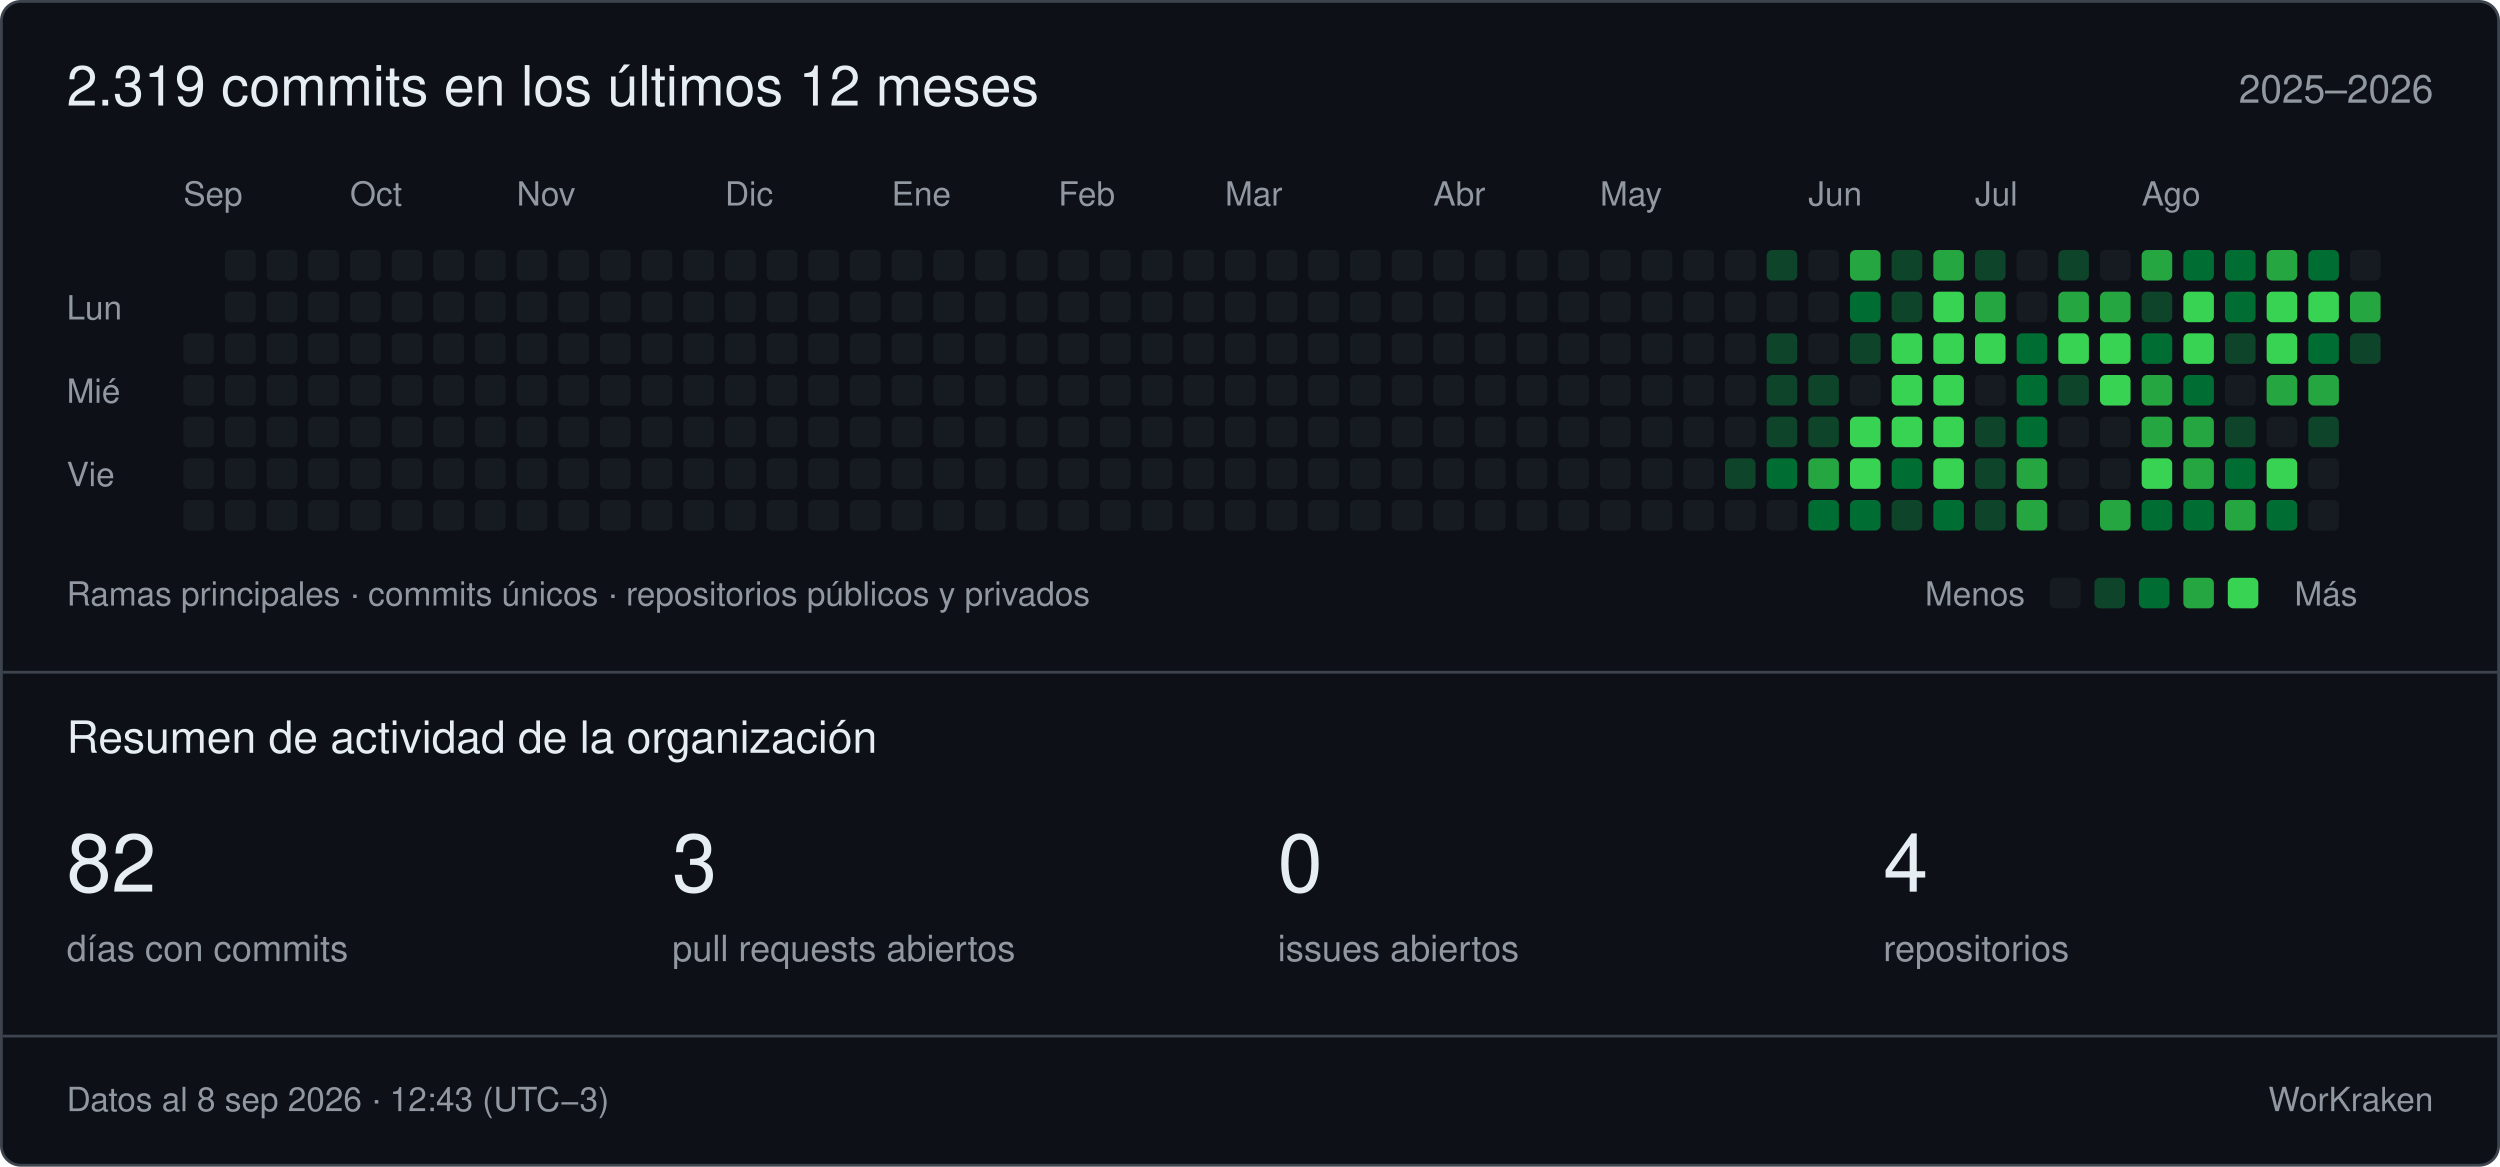
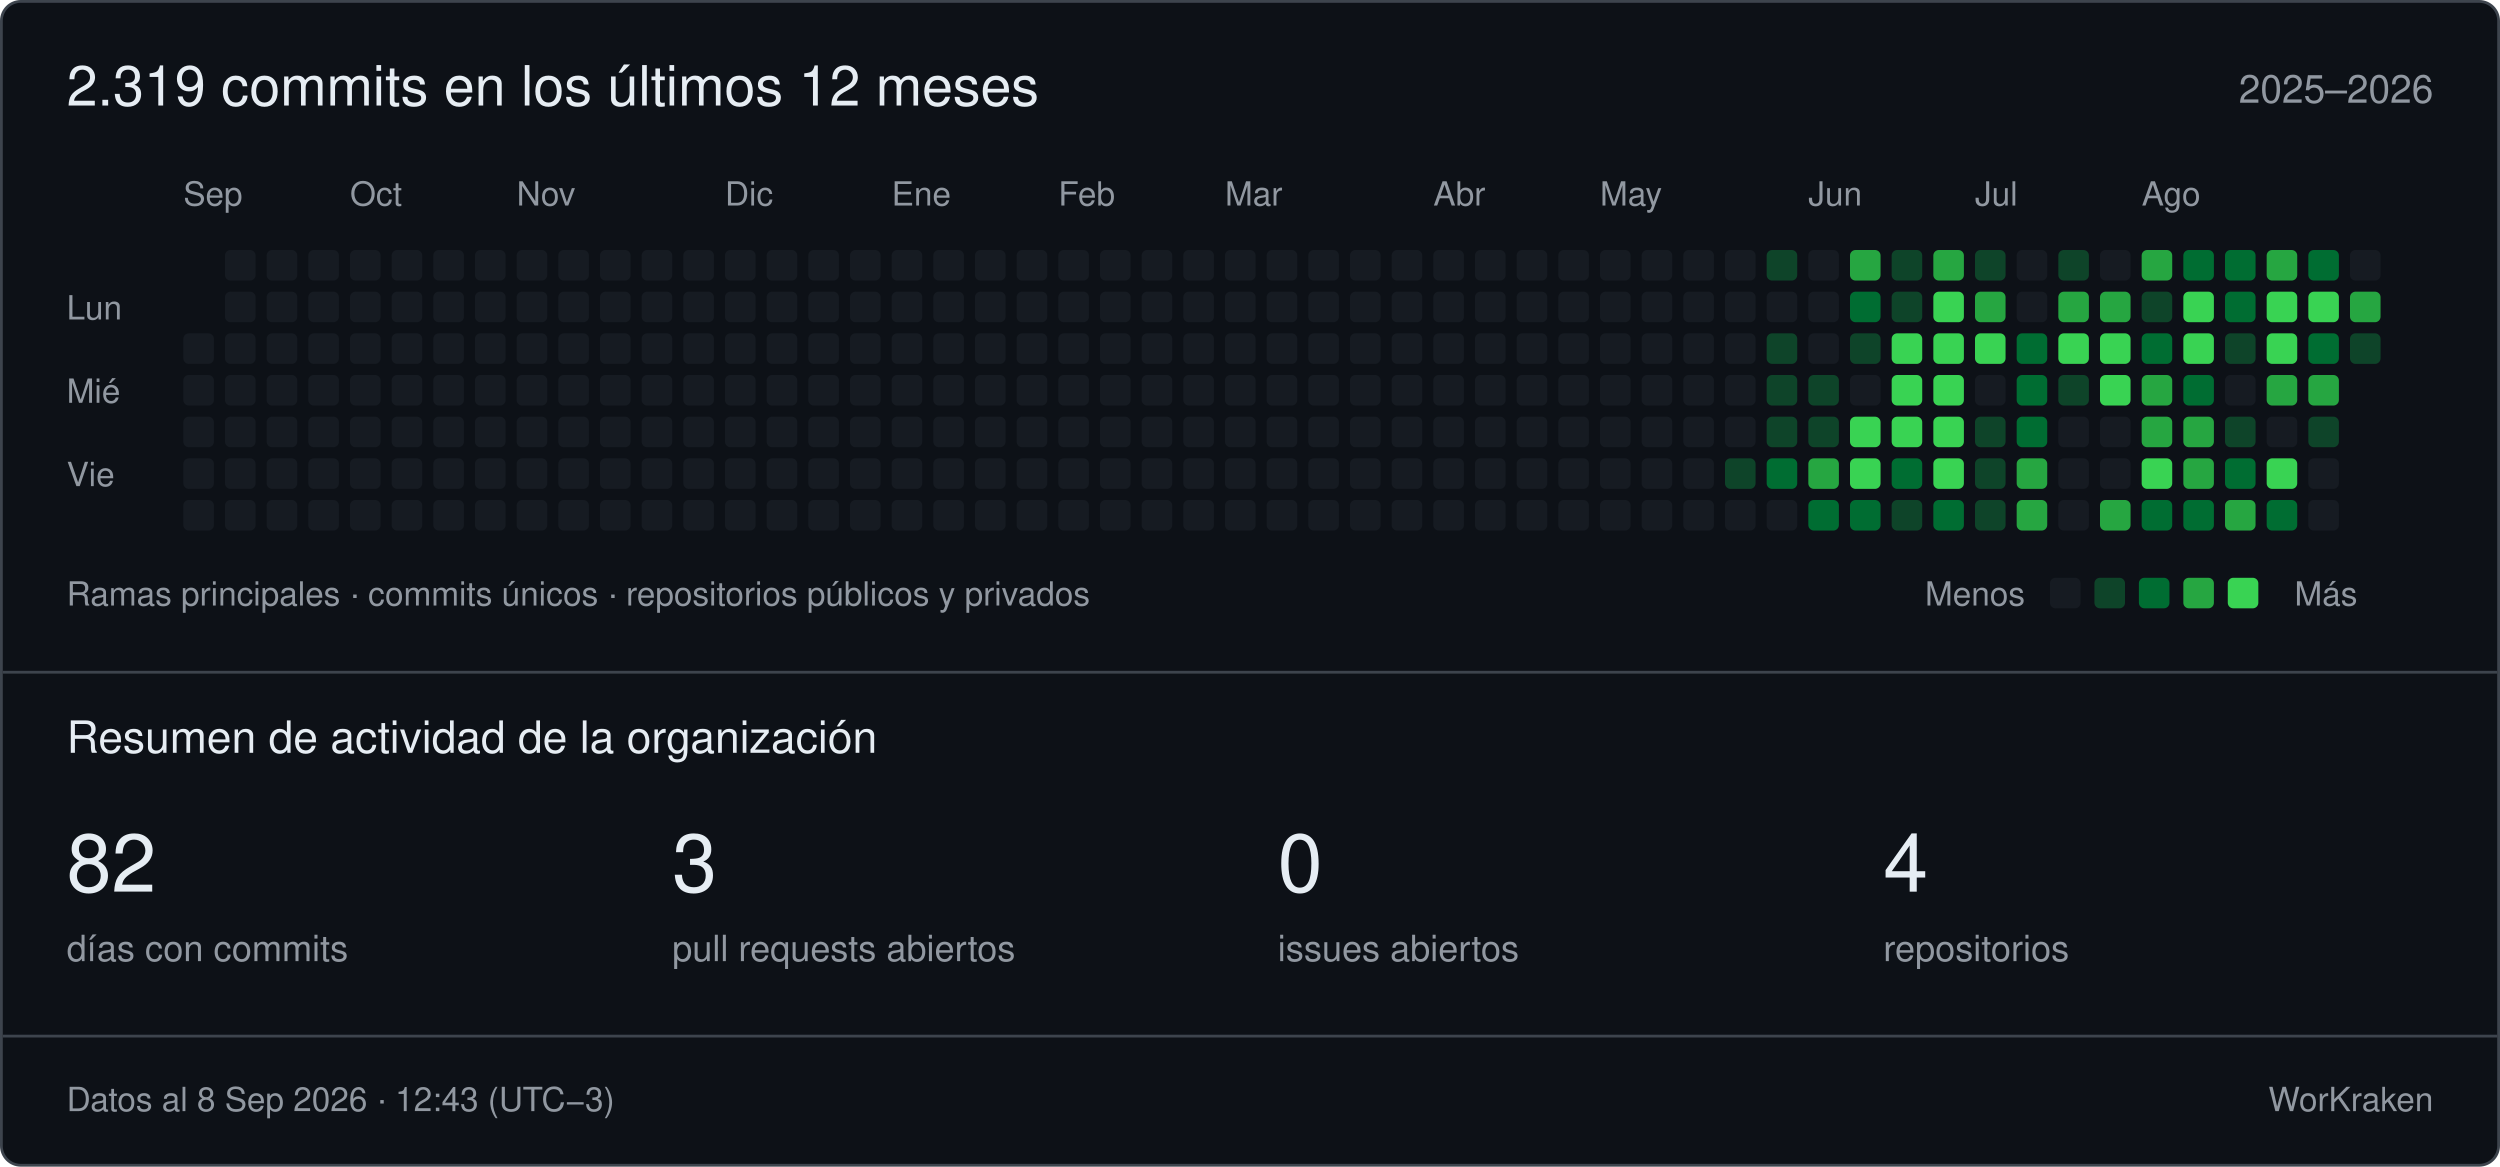
- <svg xmlns="http://www.w3.org/2000/svg" width="900" height="420" viewBox="0 0 900 420" role="img" aria-labelledby="title desc">
+ <svg xmlns="http://www.w3.org/2000/svg" width="900" height="420" viewBox="0 0 900 420" role="img" aria-labelledby="title desc" xml:lang="es-AR">
  <rect x=".5" y=".5" width="899" height="419" rx="7" fill="#0d1117" stroke="#3d444d" />
  <g font-family="-apple-system, BlinkMacSystemFont, Segoe UI, Helvetica, Arial, sans-serif" fill="#e6edf3">
    <text x="24" y="38" font-size="20" fill="#e6edf3" text-anchor="start" font-weight="500">2.319 commits en los últimos 12 meses</text>
    <text x="876" y="37" font-size="14" fill="#9198a1" text-anchor="end" font-weight="400">2025–2026</text>
    <text x="66" y="74" font-size="12" fill="#9198a1" text-anchor="start" font-weight="400">Sep</text>
    <rect x="66" y="120" width="11" height="11" rx="2" fill="#161b22" />
    <rect x="66" y="135" width="11" height="11" rx="2" fill="#161b22" />
    <rect x="66" y="150" width="11" height="11" rx="2" fill="#161b22" />
    <rect x="66" y="165" width="11" height="11" rx="2" fill="#161b22" />
    <rect x="66" y="180" width="11" height="11" rx="2" fill="#161b22" />
    <rect x="81" y="90" width="11" height="11" rx="2" fill="#161b22" />
    <rect x="81" y="105" width="11" height="11" rx="2" fill="#161b22" />
    <rect x="81" y="120" width="11" height="11" rx="2" fill="#161b22" />
    <rect x="81" y="135" width="11" height="11" rx="2" fill="#161b22" />
    <rect x="81" y="150" width="11" height="11" rx="2" fill="#161b22" />
    <rect x="81" y="165" width="11" height="11" rx="2" fill="#161b22" />
    <rect x="81" y="180" width="11" height="11" rx="2" fill="#161b22" />
    <rect x="96" y="90" width="11" height="11" rx="2" fill="#161b22" />
    <rect x="96" y="105" width="11" height="11" rx="2" fill="#161b22" />
    <rect x="96" y="120" width="11" height="11" rx="2" fill="#161b22" />
    <rect x="96" y="135" width="11" height="11" rx="2" fill="#161b22" />
    <rect x="96" y="150" width="11" height="11" rx="2" fill="#161b22" />
    <rect x="96" y="165" width="11" height="11" rx="2" fill="#161b22" />
    <rect x="96" y="180" width="11" height="11" rx="2" fill="#161b22" />
    <rect x="111" y="90" width="11" height="11" rx="2" fill="#161b22" />
    <rect x="111" y="105" width="11" height="11" rx="2" fill="#161b22" />
    <rect x="111" y="120" width="11" height="11" rx="2" fill="#161b22" />
    <rect x="111" y="135" width="11" height="11" rx="2" fill="#161b22" />
    <rect x="111" y="150" width="11" height="11" rx="2" fill="#161b22" />
    <rect x="111" y="165" width="11" height="11" rx="2" fill="#161b22" />
    <rect x="111" y="180" width="11" height="11" rx="2" fill="#161b22" />
    <text x="126" y="74" font-size="12" fill="#9198a1" text-anchor="start" font-weight="400">Oct</text>
    <rect x="126" y="90" width="11" height="11" rx="2" fill="#161b22" />
    <rect x="126" y="105" width="11" height="11" rx="2" fill="#161b22" />
    <rect x="126" y="120" width="11" height="11" rx="2" fill="#161b22" />
    <rect x="126" y="135" width="11" height="11" rx="2" fill="#161b22" />
    <rect x="126" y="150" width="11" height="11" rx="2" fill="#161b22" />
    <rect x="126" y="165" width="11" height="11" rx="2" fill="#161b22" />
    <rect x="126" y="180" width="11" height="11" rx="2" fill="#161b22" />
    <rect x="141" y="90" width="11" height="11" rx="2" fill="#161b22" />
    <rect x="141" y="105" width="11" height="11" rx="2" fill="#161b22" />
    <rect x="141" y="120" width="11" height="11" rx="2" fill="#161b22" />
    <rect x="141" y="135" width="11" height="11" rx="2" fill="#161b22" />
    <rect x="141" y="150" width="11" height="11" rx="2" fill="#161b22" />
    <rect x="141" y="165" width="11" height="11" rx="2" fill="#161b22" />
    <rect x="141" y="180" width="11" height="11" rx="2" fill="#161b22" />
    <rect x="156" y="90" width="11" height="11" rx="2" fill="#161b22" />
    <rect x="156" y="105" width="11" height="11" rx="2" fill="#161b22" />
    <rect x="156" y="120" width="11" height="11" rx="2" fill="#161b22" />
    <rect x="156" y="135" width="11" height="11" rx="2" fill="#161b22" />
    <rect x="156" y="150" width="11" height="11" rx="2" fill="#161b22" />
    <rect x="156" y="165" width="11" height="11" rx="2" fill="#161b22" />
    <rect x="156" y="180" width="11" height="11" rx="2" fill="#161b22" />
    <rect x="171" y="90" width="11" height="11" rx="2" fill="#161b22" />
    <rect x="171" y="105" width="11" height="11" rx="2" fill="#161b22" />
    <rect x="171" y="120" width="11" height="11" rx="2" fill="#161b22" />
    <rect x="171" y="135" width="11" height="11" rx="2" fill="#161b22" />
    <rect x="171" y="150" width="11" height="11" rx="2" fill="#161b22" />
    <rect x="171" y="165" width="11" height="11" rx="2" fill="#161b22" />
    <rect x="171" y="180" width="11" height="11" rx="2" fill="#161b22" />
    <text x="186" y="74" font-size="12" fill="#9198a1" text-anchor="start" font-weight="400">Nov</text>
    <rect x="186" y="90" width="11" height="11" rx="2" fill="#161b22" />
    <rect x="186" y="105" width="11" height="11" rx="2" fill="#161b22" />
    <rect x="186" y="120" width="11" height="11" rx="2" fill="#161b22" />
    <rect x="186" y="135" width="11" height="11" rx="2" fill="#161b22" />
    <rect x="186" y="150" width="11" height="11" rx="2" fill="#161b22" />
    <rect x="186" y="165" width="11" height="11" rx="2" fill="#161b22" />
    <rect x="186" y="180" width="11" height="11" rx="2" fill="#161b22" />
    <rect x="201" y="90" width="11" height="11" rx="2" fill="#161b22" />
    <rect x="201" y="105" width="11" height="11" rx="2" fill="#161b22" />
    <rect x="201" y="120" width="11" height="11" rx="2" fill="#161b22" />
    <rect x="201" y="135" width="11" height="11" rx="2" fill="#161b22" />
    <rect x="201" y="150" width="11" height="11" rx="2" fill="#161b22" />
    <rect x="201" y="165" width="11" height="11" rx="2" fill="#161b22" />
    <rect x="201" y="180" width="11" height="11" rx="2" fill="#161b22" />
    <rect x="216" y="90" width="11" height="11" rx="2" fill="#161b22" />
    <rect x="216" y="105" width="11" height="11" rx="2" fill="#161b22" />
    <rect x="216" y="120" width="11" height="11" rx="2" fill="#161b22" />
    <rect x="216" y="135" width="11" height="11" rx="2" fill="#161b22" />
    <rect x="216" y="150" width="11" height="11" rx="2" fill="#161b22" />
    <rect x="216" y="165" width="11" height="11" rx="2" fill="#161b22" />
    <rect x="216" y="180" width="11" height="11" rx="2" fill="#161b22" />
    <rect x="231" y="90" width="11" height="11" rx="2" fill="#161b22" />
    <rect x="231" y="105" width="11" height="11" rx="2" fill="#161b22" />
    <rect x="231" y="120" width="11" height="11" rx="2" fill="#161b22" />
    <rect x="231" y="135" width="11" height="11" rx="2" fill="#161b22" />
    <rect x="231" y="150" width="11" height="11" rx="2" fill="#161b22" />
    <rect x="231" y="165" width="11" height="11" rx="2" fill="#161b22" />
    <rect x="231" y="180" width="11" height="11" rx="2" fill="#161b22" />
    <rect x="246" y="90" width="11" height="11" rx="2" fill="#161b22" />
    <rect x="246" y="105" width="11" height="11" rx="2" fill="#161b22" />
    <rect x="246" y="120" width="11" height="11" rx="2" fill="#161b22" />
    <rect x="246" y="135" width="11" height="11" rx="2" fill="#161b22" />
    <rect x="246" y="150" width="11" height="11" rx="2" fill="#161b22" />
    <rect x="246" y="165" width="11" height="11" rx="2" fill="#161b22" />
    <rect x="246" y="180" width="11" height="11" rx="2" fill="#161b22" />
    <text x="261" y="74" font-size="12" fill="#9198a1" text-anchor="start" font-weight="400">Dic</text>
    <rect x="261" y="90" width="11" height="11" rx="2" fill="#161b22" />
    <rect x="261" y="105" width="11" height="11" rx="2" fill="#161b22" />
    <rect x="261" y="120" width="11" height="11" rx="2" fill="#161b22" />
    <rect x="261" y="135" width="11" height="11" rx="2" fill="#161b22" />
    <rect x="261" y="150" width="11" height="11" rx="2" fill="#161b22" />
    <rect x="261" y="165" width="11" height="11" rx="2" fill="#161b22" />
    <rect x="261" y="180" width="11" height="11" rx="2" fill="#161b22" />
    <rect x="276" y="90" width="11" height="11" rx="2" fill="#161b22" />
    <rect x="276" y="105" width="11" height="11" rx="2" fill="#161b22" />
    <rect x="276" y="120" width="11" height="11" rx="2" fill="#161b22" />
    <rect x="276" y="135" width="11" height="11" rx="2" fill="#161b22" />
    <rect x="276" y="150" width="11" height="11" rx="2" fill="#161b22" />
    <rect x="276" y="165" width="11" height="11" rx="2" fill="#161b22" />
    <rect x="276" y="180" width="11" height="11" rx="2" fill="#161b22" />
    <rect x="291" y="90" width="11" height="11" rx="2" fill="#161b22" />
    <rect x="291" y="105" width="11" height="11" rx="2" fill="#161b22" />
    <rect x="291" y="120" width="11" height="11" rx="2" fill="#161b22" />
    <rect x="291" y="135" width="11" height="11" rx="2" fill="#161b22" />
    <rect x="291" y="150" width="11" height="11" rx="2" fill="#161b22" />
    <rect x="291" y="165" width="11" height="11" rx="2" fill="#161b22" />
    <rect x="291" y="180" width="11" height="11" rx="2" fill="#161b22" />
    <rect x="306" y="90" width="11" height="11" rx="2" fill="#161b22" />
    <rect x="306" y="105" width="11" height="11" rx="2" fill="#161b22" />
    <rect x="306" y="120" width="11" height="11" rx="2" fill="#161b22" />
    <rect x="306" y="135" width="11" height="11" rx="2" fill="#161b22" />
    <rect x="306" y="150" width="11" height="11" rx="2" fill="#161b22" />
    <rect x="306" y="165" width="11" height="11" rx="2" fill="#161b22" />
    <rect x="306" y="180" width="11" height="11" rx="2" fill="#161b22" />
    <text x="321" y="74" font-size="12" fill="#9198a1" text-anchor="start" font-weight="400">Ene</text>
    <rect x="321" y="90" width="11" height="11" rx="2" fill="#161b22" />
    <rect x="321" y="105" width="11" height="11" rx="2" fill="#161b22" />
    <rect x="321" y="120" width="11" height="11" rx="2" fill="#161b22" />
    <rect x="321" y="135" width="11" height="11" rx="2" fill="#161b22" />
    <rect x="321" y="150" width="11" height="11" rx="2" fill="#161b22" />
    <rect x="321" y="165" width="11" height="11" rx="2" fill="#161b22" />
    <rect x="321" y="180" width="11" height="11" rx="2" fill="#161b22" />
    <rect x="336" y="90" width="11" height="11" rx="2" fill="#161b22" />
    <rect x="336" y="105" width="11" height="11" rx="2" fill="#161b22" />
    <rect x="336" y="120" width="11" height="11" rx="2" fill="#161b22" />
    <rect x="336" y="135" width="11" height="11" rx="2" fill="#161b22" />
    <rect x="336" y="150" width="11" height="11" rx="2" fill="#161b22" />
    <rect x="336" y="165" width="11" height="11" rx="2" fill="#161b22" />
    <rect x="336" y="180" width="11" height="11" rx="2" fill="#161b22" />
    <rect x="351" y="90" width="11" height="11" rx="2" fill="#161b22" />
    <rect x="351" y="105" width="11" height="11" rx="2" fill="#161b22" />
    <rect x="351" y="120" width="11" height="11" rx="2" fill="#161b22" />
    <rect x="351" y="135" width="11" height="11" rx="2" fill="#161b22" />
    <rect x="351" y="150" width="11" height="11" rx="2" fill="#161b22" />
    <rect x="351" y="165" width="11" height="11" rx="2" fill="#161b22" />
    <rect x="351" y="180" width="11" height="11" rx="2" fill="#161b22" />
    <rect x="366" y="90" width="11" height="11" rx="2" fill="#161b22" />
    <rect x="366" y="105" width="11" height="11" rx="2" fill="#161b22" />
    <rect x="366" y="120" width="11" height="11" rx="2" fill="#161b22" />
    <rect x="366" y="135" width="11" height="11" rx="2" fill="#161b22" />
    <rect x="366" y="150" width="11" height="11" rx="2" fill="#161b22" />
    <rect x="366" y="165" width="11" height="11" rx="2" fill="#161b22" />
    <rect x="366" y="180" width="11" height="11" rx="2" fill="#161b22" />
    <text x="381" y="74" font-size="12" fill="#9198a1" text-anchor="start" font-weight="400">Feb</text>
    <rect x="381" y="90" width="11" height="11" rx="2" fill="#161b22" />
    <rect x="381" y="105" width="11" height="11" rx="2" fill="#161b22" />
    <rect x="381" y="120" width="11" height="11" rx="2" fill="#161b22" />
    <rect x="381" y="135" width="11" height="11" rx="2" fill="#161b22" />
    <rect x="381" y="150" width="11" height="11" rx="2" fill="#161b22" />
    <rect x="381" y="165" width="11" height="11" rx="2" fill="#161b22" />
    <rect x="381" y="180" width="11" height="11" rx="2" fill="#161b22" />
    <rect x="396" y="90" width="11" height="11" rx="2" fill="#161b22" />
    <rect x="396" y="105" width="11" height="11" rx="2" fill="#161b22" />
    <rect x="396" y="120" width="11" height="11" rx="2" fill="#161b22" />
    <rect x="396" y="135" width="11" height="11" rx="2" fill="#161b22" />
    <rect x="396" y="150" width="11" height="11" rx="2" fill="#161b22" />
    <rect x="396" y="165" width="11" height="11" rx="2" fill="#161b22" />
    <rect x="396" y="180" width="11" height="11" rx="2" fill="#161b22" />
    <rect x="411" y="90" width="11" height="11" rx="2" fill="#161b22" />
    <rect x="411" y="105" width="11" height="11" rx="2" fill="#161b22" />
    <rect x="411" y="120" width="11" height="11" rx="2" fill="#161b22" />
    <rect x="411" y="135" width="11" height="11" rx="2" fill="#161b22" />
    <rect x="411" y="150" width="11" height="11" rx="2" fill="#161b22" />
    <rect x="411" y="165" width="11" height="11" rx="2" fill="#161b22" />
    <rect x="411" y="180" width="11" height="11" rx="2" fill="#161b22" />
    <rect x="426" y="90" width="11" height="11" rx="2" fill="#161b22" />
    <rect x="426" y="105" width="11" height="11" rx="2" fill="#161b22" />
    <rect x="426" y="120" width="11" height="11" rx="2" fill="#161b22" />
    <rect x="426" y="135" width="11" height="11" rx="2" fill="#161b22" />
    <rect x="426" y="150" width="11" height="11" rx="2" fill="#161b22" />
    <rect x="426" y="165" width="11" height="11" rx="2" fill="#161b22" />
    <rect x="426" y="180" width="11" height="11" rx="2" fill="#161b22" />
    <text x="441" y="74" font-size="12" fill="#9198a1" text-anchor="start" font-weight="400">Mar</text>
    <rect x="441" y="90" width="11" height="11" rx="2" fill="#161b22" />
    <rect x="441" y="105" width="11" height="11" rx="2" fill="#161b22" />
    <rect x="441" y="120" width="11" height="11" rx="2" fill="#161b22" />
    <rect x="441" y="135" width="11" height="11" rx="2" fill="#161b22" />
    <rect x="441" y="150" width="11" height="11" rx="2" fill="#161b22" />
    <rect x="441" y="165" width="11" height="11" rx="2" fill="#161b22" />
    <rect x="441" y="180" width="11" height="11" rx="2" fill="#161b22" />
    <rect x="456" y="90" width="11" height="11" rx="2" fill="#161b22" />
    <rect x="456" y="105" width="11" height="11" rx="2" fill="#161b22" />
    <rect x="456" y="120" width="11" height="11" rx="2" fill="#161b22" />
    <rect x="456" y="135" width="11" height="11" rx="2" fill="#161b22" />
    <rect x="456" y="150" width="11" height="11" rx="2" fill="#161b22" />
    <rect x="456" y="165" width="11" height="11" rx="2" fill="#161b22" />
    <rect x="456" y="180" width="11" height="11" rx="2" fill="#161b22" />
    <rect x="471" y="90" width="11" height="11" rx="2" fill="#161b22" />
    <rect x="471" y="105" width="11" height="11" rx="2" fill="#161b22" />
    <rect x="471" y="120" width="11" height="11" rx="2" fill="#161b22" />
    <rect x="471" y="135" width="11" height="11" rx="2" fill="#161b22" />
    <rect x="471" y="150" width="11" height="11" rx="2" fill="#161b22" />
    <rect x="471" y="165" width="11" height="11" rx="2" fill="#161b22" />
    <rect x="471" y="180" width="11" height="11" rx="2" fill="#161b22" />
    <rect x="486" y="90" width="11" height="11" rx="2" fill="#161b22" />
    <rect x="486" y="105" width="11" height="11" rx="2" fill="#161b22" />
    <rect x="486" y="120" width="11" height="11" rx="2" fill="#161b22" />
    <rect x="486" y="135" width="11" height="11" rx="2" fill="#161b22" />
    <rect x="486" y="150" width="11" height="11" rx="2" fill="#161b22" />
    <rect x="486" y="165" width="11" height="11" rx="2" fill="#161b22" />
    <rect x="486" y="180" width="11" height="11" rx="2" fill="#161b22" />
    <rect x="501" y="90" width="11" height="11" rx="2" fill="#161b22" />
    <rect x="501" y="105" width="11" height="11" rx="2" fill="#161b22" />
    <rect x="501" y="120" width="11" height="11" rx="2" fill="#161b22" />
    <rect x="501" y="135" width="11" height="11" rx="2" fill="#161b22" />
    <rect x="501" y="150" width="11" height="11" rx="2" fill="#161b22" />
    <rect x="501" y="165" width="11" height="11" rx="2" fill="#161b22" />
    <rect x="501" y="180" width="11" height="11" rx="2" fill="#161b22" />
    <text x="516" y="74" font-size="12" fill="#9198a1" text-anchor="start" font-weight="400">Abr</text>
    <rect x="516" y="90" width="11" height="11" rx="2" fill="#161b22" />
    <rect x="516" y="105" width="11" height="11" rx="2" fill="#161b22" />
    <rect x="516" y="120" width="11" height="11" rx="2" fill="#161b22" />
    <rect x="516" y="135" width="11" height="11" rx="2" fill="#161b22" />
    <rect x="516" y="150" width="11" height="11" rx="2" fill="#161b22" />
    <rect x="516" y="165" width="11" height="11" rx="2" fill="#161b22" />
    <rect x="516" y="180" width="11" height="11" rx="2" fill="#161b22" />
    <rect x="531" y="90" width="11" height="11" rx="2" fill="#161b22" />
    <rect x="531" y="105" width="11" height="11" rx="2" fill="#161b22" />
    <rect x="531" y="120" width="11" height="11" rx="2" fill="#161b22" />
    <rect x="531" y="135" width="11" height="11" rx="2" fill="#161b22" />
    <rect x="531" y="150" width="11" height="11" rx="2" fill="#161b22" />
    <rect x="531" y="165" width="11" height="11" rx="2" fill="#161b22" />
    <rect x="531" y="180" width="11" height="11" rx="2" fill="#161b22" />
    <rect x="546" y="90" width="11" height="11" rx="2" fill="#161b22" />
    <rect x="546" y="105" width="11" height="11" rx="2" fill="#161b22" />
    <rect x="546" y="120" width="11" height="11" rx="2" fill="#161b22" />
    <rect x="546" y="135" width="11" height="11" rx="2" fill="#161b22" />
    <rect x="546" y="150" width="11" height="11" rx="2" fill="#161b22" />
    <rect x="546" y="165" width="11" height="11" rx="2" fill="#161b22" />
    <rect x="546" y="180" width="11" height="11" rx="2" fill="#161b22" />
    <rect x="561" y="90" width="11" height="11" rx="2" fill="#161b22" />
    <rect x="561" y="105" width="11" height="11" rx="2" fill="#161b22" />
    <rect x="561" y="120" width="11" height="11" rx="2" fill="#161b22" />
    <rect x="561" y="135" width="11" height="11" rx="2" fill="#161b22" />
    <rect x="561" y="150" width="11" height="11" rx="2" fill="#161b22" />
    <rect x="561" y="165" width="11" height="11" rx="2" fill="#161b22" />
    <rect x="561" y="180" width="11" height="11" rx="2" fill="#161b22" />
    <text x="576" y="74" font-size="12" fill="#9198a1" text-anchor="start" font-weight="400">May</text>
    <rect x="576" y="90" width="11" height="11" rx="2" fill="#161b22" />
    <rect x="576" y="105" width="11" height="11" rx="2" fill="#161b22" />
    <rect x="576" y="120" width="11" height="11" rx="2" fill="#161b22" />
    <rect x="576" y="135" width="11" height="11" rx="2" fill="#161b22" />
    <rect x="576" y="150" width="11" height="11" rx="2" fill="#161b22" />
    <rect x="576" y="165" width="11" height="11" rx="2" fill="#161b22" />
    <rect x="576" y="180" width="11" height="11" rx="2" fill="#161b22" />
    <rect x="591" y="90" width="11" height="11" rx="2" fill="#161b22" />
    <rect x="591" y="105" width="11" height="11" rx="2" fill="#161b22" />
    <rect x="591" y="120" width="11" height="11" rx="2" fill="#161b22" />
    <rect x="591" y="135" width="11" height="11" rx="2" fill="#161b22" />
    <rect x="591" y="150" width="11" height="11" rx="2" fill="#161b22" />
    <rect x="591" y="165" width="11" height="11" rx="2" fill="#161b22" />
    <rect x="591" y="180" width="11" height="11" rx="2" fill="#161b22" />
    <rect x="606" y="90" width="11" height="11" rx="2" fill="#161b22" />
    <rect x="606" y="105" width="11" height="11" rx="2" fill="#161b22" />
    <rect x="606" y="120" width="11" height="11" rx="2" fill="#161b22" />
    <rect x="606" y="135" width="11" height="11" rx="2" fill="#161b22" />
    <rect x="606" y="150" width="11" height="11" rx="2" fill="#161b22" />
    <rect x="606" y="165" width="11" height="11" rx="2" fill="#161b22" />
    <rect x="606" y="180" width="11" height="11" rx="2" fill="#161b22" />
    <rect x="621" y="90" width="11" height="11" rx="2" fill="#161b22" />
    <rect x="621" y="105" width="11" height="11" rx="2" fill="#161b22" />
    <rect x="621" y="120" width="11" height="11" rx="2" fill="#161b22" />
    <rect x="621" y="135" width="11" height="11" rx="2" fill="#161b22" />
    <rect x="621" y="150" width="11" height="11" rx="2" fill="#161b22" />
    <rect x="621" y="165" width="11" height="11" rx="2" fill="#0e4429" />
    <rect x="621" y="180" width="11" height="11" rx="2" fill="#161b22" />
    <rect x="636" y="90" width="11" height="11" rx="2" fill="#0e4429" />
    <rect x="636" y="105" width="11" height="11" rx="2" fill="#161b22" />
    <rect x="636" y="120" width="11" height="11" rx="2" fill="#0e4429" />
    <rect x="636" y="135" width="11" height="11" rx="2" fill="#0e4429" />
    <rect x="636" y="150" width="11" height="11" rx="2" fill="#0e4429" />
    <rect x="636" y="165" width="11" height="11" rx="2" fill="#006d32" />
    <rect x="636" y="180" width="11" height="11" rx="2" fill="#161b22" />
    <text x="651" y="74" font-size="12" fill="#9198a1" text-anchor="start" font-weight="400">Jun</text>
    <rect x="651" y="90" width="11" height="11" rx="2" fill="#161b22" />
    <rect x="651" y="105" width="11" height="11" rx="2" fill="#161b22" />
    <rect x="651" y="120" width="11" height="11" rx="2" fill="#161b22" />
    <rect x="651" y="135" width="11" height="11" rx="2" fill="#0e4429" />
    <rect x="651" y="150" width="11" height="11" rx="2" fill="#0e4429" />
    <rect x="651" y="165" width="11" height="11" rx="2" fill="#26a641" />
    <rect x="651" y="180" width="11" height="11" rx="2" fill="#006d32" />
    <rect x="666" y="90" width="11" height="11" rx="2" fill="#26a641" />
    <rect x="666" y="105" width="11" height="11" rx="2" fill="#006d32" />
    <rect x="666" y="120" width="11" height="11" rx="2" fill="#0e4429" />
    <rect x="666" y="135" width="11" height="11" rx="2" fill="#161b22" />
    <rect x="666" y="150" width="11" height="11" rx="2" fill="#39d353" />
    <rect x="666" y="165" width="11" height="11" rx="2" fill="#39d353" />
    <rect x="666" y="180" width="11" height="11" rx="2" fill="#006d32" />
    <rect x="681" y="90" width="11" height="11" rx="2" fill="#0e4429" />
    <rect x="681" y="105" width="11" height="11" rx="2" fill="#0e4429" />
    <rect x="681" y="120" width="11" height="11" rx="2" fill="#39d353" />
    <rect x="681" y="135" width="11" height="11" rx="2" fill="#39d353" />
    <rect x="681" y="150" width="11" height="11" rx="2" fill="#39d353" />
    <rect x="681" y="165" width="11" height="11" rx="2" fill="#006d32" />
    <rect x="681" y="180" width="11" height="11" rx="2" fill="#0e4429" />
    <rect x="696" y="90" width="11" height="11" rx="2" fill="#26a641" />
    <rect x="696" y="105" width="11" height="11" rx="2" fill="#39d353" />
    <rect x="696" y="120" width="11" height="11" rx="2" fill="#39d353" />
    <rect x="696" y="135" width="11" height="11" rx="2" fill="#39d353" />
    <rect x="696" y="150" width="11" height="11" rx="2" fill="#39d353" />
    <rect x="696" y="165" width="11" height="11" rx="2" fill="#39d353" />
    <rect x="696" y="180" width="11" height="11" rx="2" fill="#006d32" />
    <text x="711" y="74" font-size="12" fill="#9198a1" text-anchor="start" font-weight="400">Jul</text>
    <rect x="711" y="90" width="11" height="11" rx="2" fill="#0e4429" />
    <rect x="711" y="105" width="11" height="11" rx="2" fill="#26a641" />
    <rect x="711" y="120" width="11" height="11" rx="2" fill="#39d353" />
    <rect x="711" y="135" width="11" height="11" rx="2" fill="#161b22" />
    <rect x="711" y="150" width="11" height="11" rx="2" fill="#0e4429" />
    <rect x="711" y="165" width="11" height="11" rx="2" fill="#0e4429" />
    <rect x="711" y="180" width="11" height="11" rx="2" fill="#0e4429" />
    <rect x="726" y="90" width="11" height="11" rx="2" fill="#161b22" />
    <rect x="726" y="105" width="11" height="11" rx="2" fill="#161b22" />
    <rect x="726" y="120" width="11" height="11" rx="2" fill="#006d32" />
    <rect x="726" y="135" width="11" height="11" rx="2" fill="#006d32" />
    <rect x="726" y="150" width="11" height="11" rx="2" fill="#006d32" />
    <rect x="726" y="165" width="11" height="11" rx="2" fill="#26a641" />
    <rect x="726" y="180" width="11" height="11" rx="2" fill="#26a641" />
    <rect x="741" y="90" width="11" height="11" rx="2" fill="#0e4429" />
    <rect x="741" y="105" width="11" height="11" rx="2" fill="#26a641" />
    <rect x="741" y="120" width="11" height="11" rx="2" fill="#39d353" />
    <rect x="741" y="135" width="11" height="11" rx="2" fill="#0e4429" />
    <rect x="741" y="150" width="11" height="11" rx="2" fill="#161b22" />
    <rect x="741" y="165" width="11" height="11" rx="2" fill="#161b22" />
    <rect x="741" y="180" width="11" height="11" rx="2" fill="#161b22" />
    <rect x="756" y="90" width="11" height="11" rx="2" fill="#161b22" />
    <rect x="756" y="105" width="11" height="11" rx="2" fill="#26a641" />
    <rect x="756" y="120" width="11" height="11" rx="2" fill="#39d353" />
    <rect x="756" y="135" width="11" height="11" rx="2" fill="#39d353" />
    <rect x="756" y="150" width="11" height="11" rx="2" fill="#161b22" />
    <rect x="756" y="165" width="11" height="11" rx="2" fill="#161b22" />
    <rect x="756" y="180" width="11" height="11" rx="2" fill="#26a641" />
    <text x="771" y="74" font-size="12" fill="#9198a1" text-anchor="start" font-weight="400">Ago</text>
    <rect x="771" y="90" width="11" height="11" rx="2" fill="#26a641" />
    <rect x="771" y="105" width="11" height="11" rx="2" fill="#0e4429" />
    <rect x="771" y="120" width="11" height="11" rx="2" fill="#006d32" />
    <rect x="771" y="135" width="11" height="11" rx="2" fill="#26a641" />
    <rect x="771" y="150" width="11" height="11" rx="2" fill="#26a641" />
    <rect x="771" y="165" width="11" height="11" rx="2" fill="#39d353" />
    <rect x="771" y="180" width="11" height="11" rx="2" fill="#006d32" />
    <rect x="786" y="90" width="11" height="11" rx="2" fill="#006d32" />
    <rect x="786" y="105" width="11" height="11" rx="2" fill="#39d353" />
    <rect x="786" y="120" width="11" height="11" rx="2" fill="#39d353" />
    <rect x="786" y="135" width="11" height="11" rx="2" fill="#006d32" />
    <rect x="786" y="150" width="11" height="11" rx="2" fill="#26a641" />
    <rect x="786" y="165" width="11" height="11" rx="2" fill="#26a641" />
    <rect x="786" y="180" width="11" height="11" rx="2" fill="#006d32" />
    <rect x="801" y="90" width="11" height="11" rx="2" fill="#006d32" />
    <rect x="801" y="105" width="11" height="11" rx="2" fill="#006d32" />
    <rect x="801" y="120" width="11" height="11" rx="2" fill="#0e4429" />
    <rect x="801" y="135" width="11" height="11" rx="2" fill="#161b22" />
    <rect x="801" y="150" width="11" height="11" rx="2" fill="#0e4429" />
    <rect x="801" y="165" width="11" height="11" rx="2" fill="#006d32" />
    <rect x="801" y="180" width="11" height="11" rx="2" fill="#26a641" />
    <rect x="816" y="90" width="11" height="11" rx="2" fill="#26a641" />
    <rect x="816" y="105" width="11" height="11" rx="2" fill="#39d353" />
    <rect x="816" y="120" width="11" height="11" rx="2" fill="#39d353" />
    <rect x="816" y="135" width="11" height="11" rx="2" fill="#26a641" />
    <rect x="816" y="150" width="11" height="11" rx="2" fill="#161b22" />
    <rect x="816" y="165" width="11" height="11" rx="2" fill="#39d353" />
    <rect x="816" y="180" width="11" height="11" rx="2" fill="#006d32" />
    <rect x="831" y="90" width="11" height="11" rx="2" fill="#006d32" />
    <rect x="831" y="105" width="11" height="11" rx="2" fill="#39d353" />
    <rect x="831" y="120" width="11" height="11" rx="2" fill="#006d32" />
    <rect x="831" y="135" width="11" height="11" rx="2" fill="#26a641" />
    <rect x="831" y="150" width="11" height="11" rx="2" fill="#0e4429" />
    <rect x="831" y="165" width="11" height="11" rx="2" fill="#161b22" />
    <rect x="831" y="180" width="11" height="11" rx="2" fill="#161b22" />
    <rect x="846" y="90" width="11" height="11" rx="2" fill="#161b22" />
    <rect x="846" y="105" width="11" height="11" rx="2" fill="#26a641" />
    <rect x="846" y="120" width="11" height="11" rx="2" fill="#0e4429" />
    <text x="24" y="115" font-size="12" fill="#9198a1" text-anchor="start" font-weight="400">Lun</text>
    <text x="24" y="145" font-size="12" fill="#9198a1" text-anchor="start" font-weight="400">Mié</text>
    <text x="24" y="175" font-size="12" fill="#9198a1" text-anchor="start" font-weight="400">Vie</text>
    <text x="24" y="218" font-size="12" fill="#9198a1" text-anchor="start" font-weight="400">Ramas principales · commits únicos · repositorios públicos y privados</text>
    <text x="729" y="218" font-size="12" fill="#9198a1" text-anchor="end" font-weight="400">Menos</text>
    <rect x="738" y="208" width="11" height="11" rx="2" fill="#161b22" />
    <rect x="754" y="208" width="11" height="11" rx="2" fill="#0e4429" />
    <rect x="770" y="208" width="11" height="11" rx="2" fill="#006d32" />
    <rect x="786" y="208" width="11" height="11" rx="2" fill="#26a641" />
    <rect x="802" y="208" width="11" height="11" rx="2" fill="#39d353" />
    <text x="826" y="218" font-size="12" fill="#9198a1" text-anchor="start" font-weight="400">Más</text>
    <path d="M1 242H899" stroke="#3d444d" />
    <text x="24" y="271" font-size="16" fill="#e6edf3" text-anchor="start" font-weight="500">Resumen de actividad de la organización</text>
    <text x="24" y="321" font-size="29" fill="#e6edf3" text-anchor="start" font-weight="500">82</text>
    <text x="24" y="346" font-size="13" fill="#9198a1" text-anchor="start" font-weight="400">días con commits</text>
    <path d="M226293V349" stroke="#3d444d" />
    <text x="242" y="321" font-size="29" fill="#e6edf3" text-anchor="start" font-weight="500">3</text>
    <text x="242" y="346" font-size="13" fill="#9198a1" text-anchor="start" font-weight="400">pull requests abiertos</text>
    <path d="M444293V349" stroke="#3d444d" />
    <text x="460" y="321" font-size="29" fill="#e6edf3" text-anchor="start" font-weight="500">0</text>
    <text x="460" y="346" font-size="13" fill="#9198a1" text-anchor="start" font-weight="400">issues abiertos</text>
    <path d="M662293V349" stroke="#3d444d" />
    <text x="678" y="321" font-size="29" fill="#e6edf3" text-anchor="start" font-weight="500">4</text>
    <text x="678" y="346" font-size="13" fill="#9198a1" text-anchor="start" font-weight="400">repositorios</text>
    <path d="M1 373H899" stroke="#3d444d" />
-     <text x="24" y="400" font-size="12" fill="#9198a1" text-anchor="start" font-weight="400">Datos al 8 sep 2026 · 12:43 (UTC−3)</text>
+     <text x="24" y="400" font-size="12" fill="#9198a1" text-anchor="start" font-weight="400">Datos al 8 Sep 2026 · 12:43 (UTC−3)</text>
    <text x="876" y="400" font-size="12" fill="#9198a1" text-anchor="end" font-weight="400">WorKraken</text>
  </g>
</svg>
